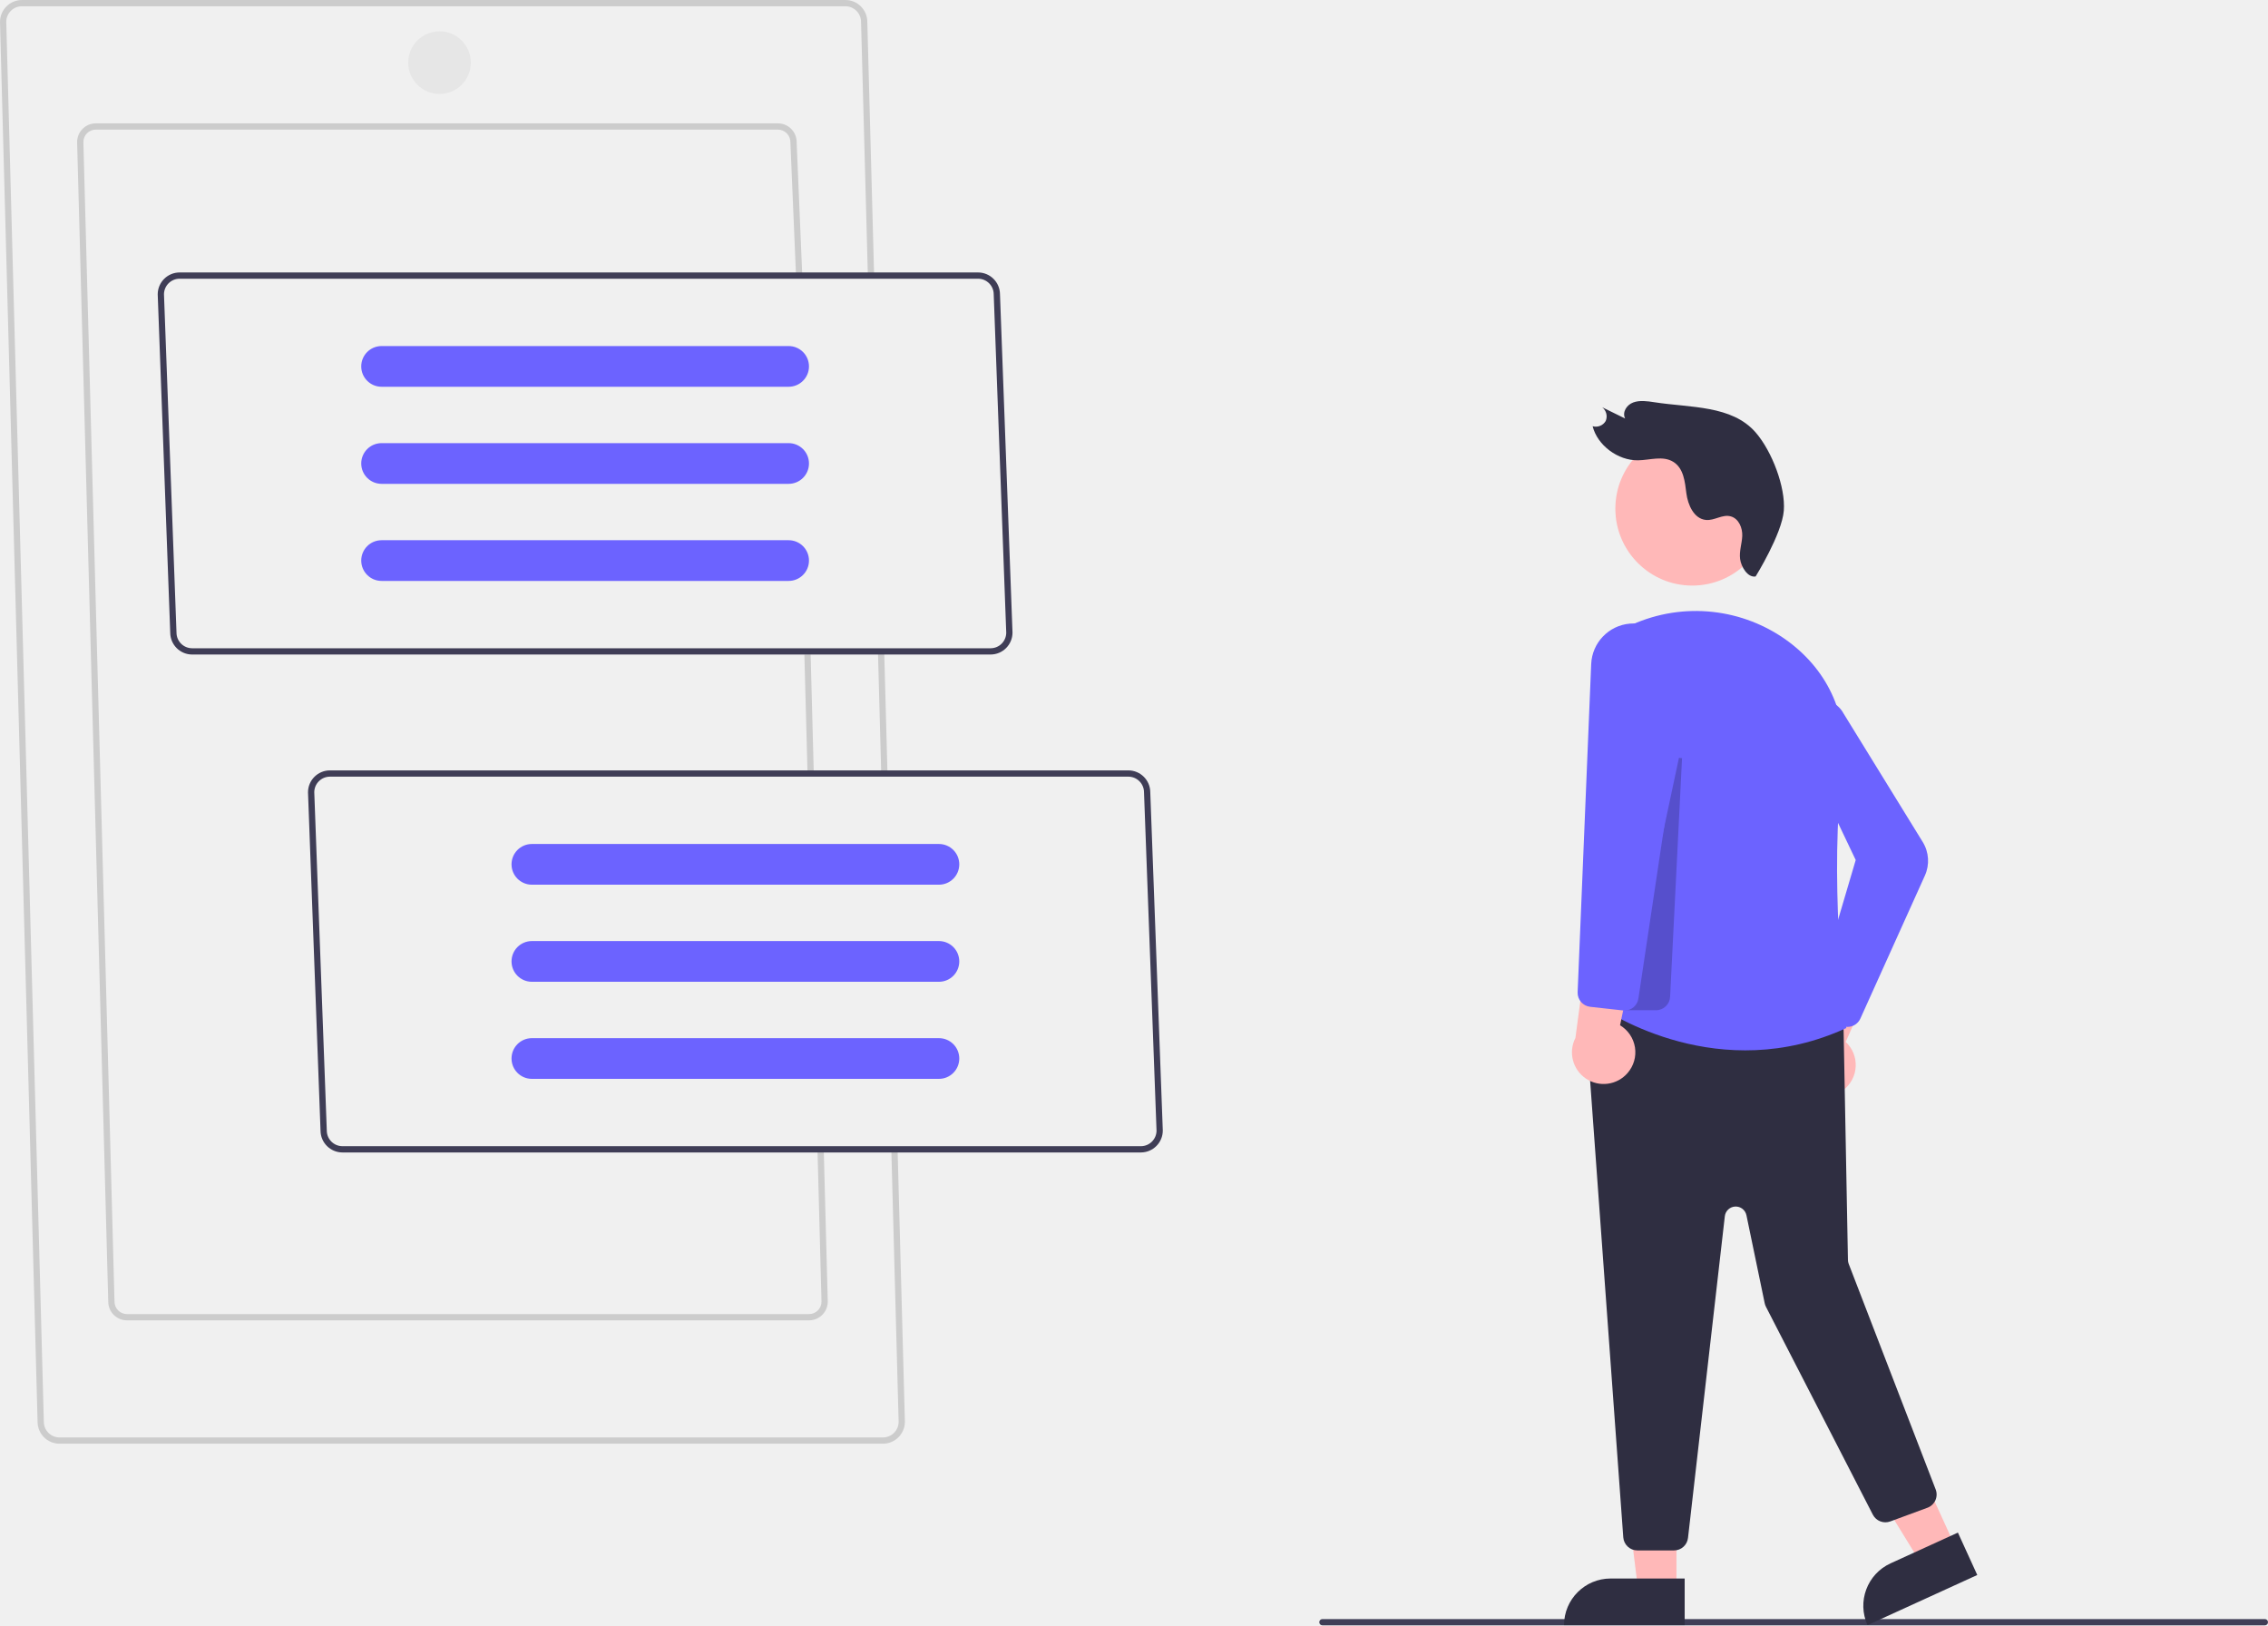
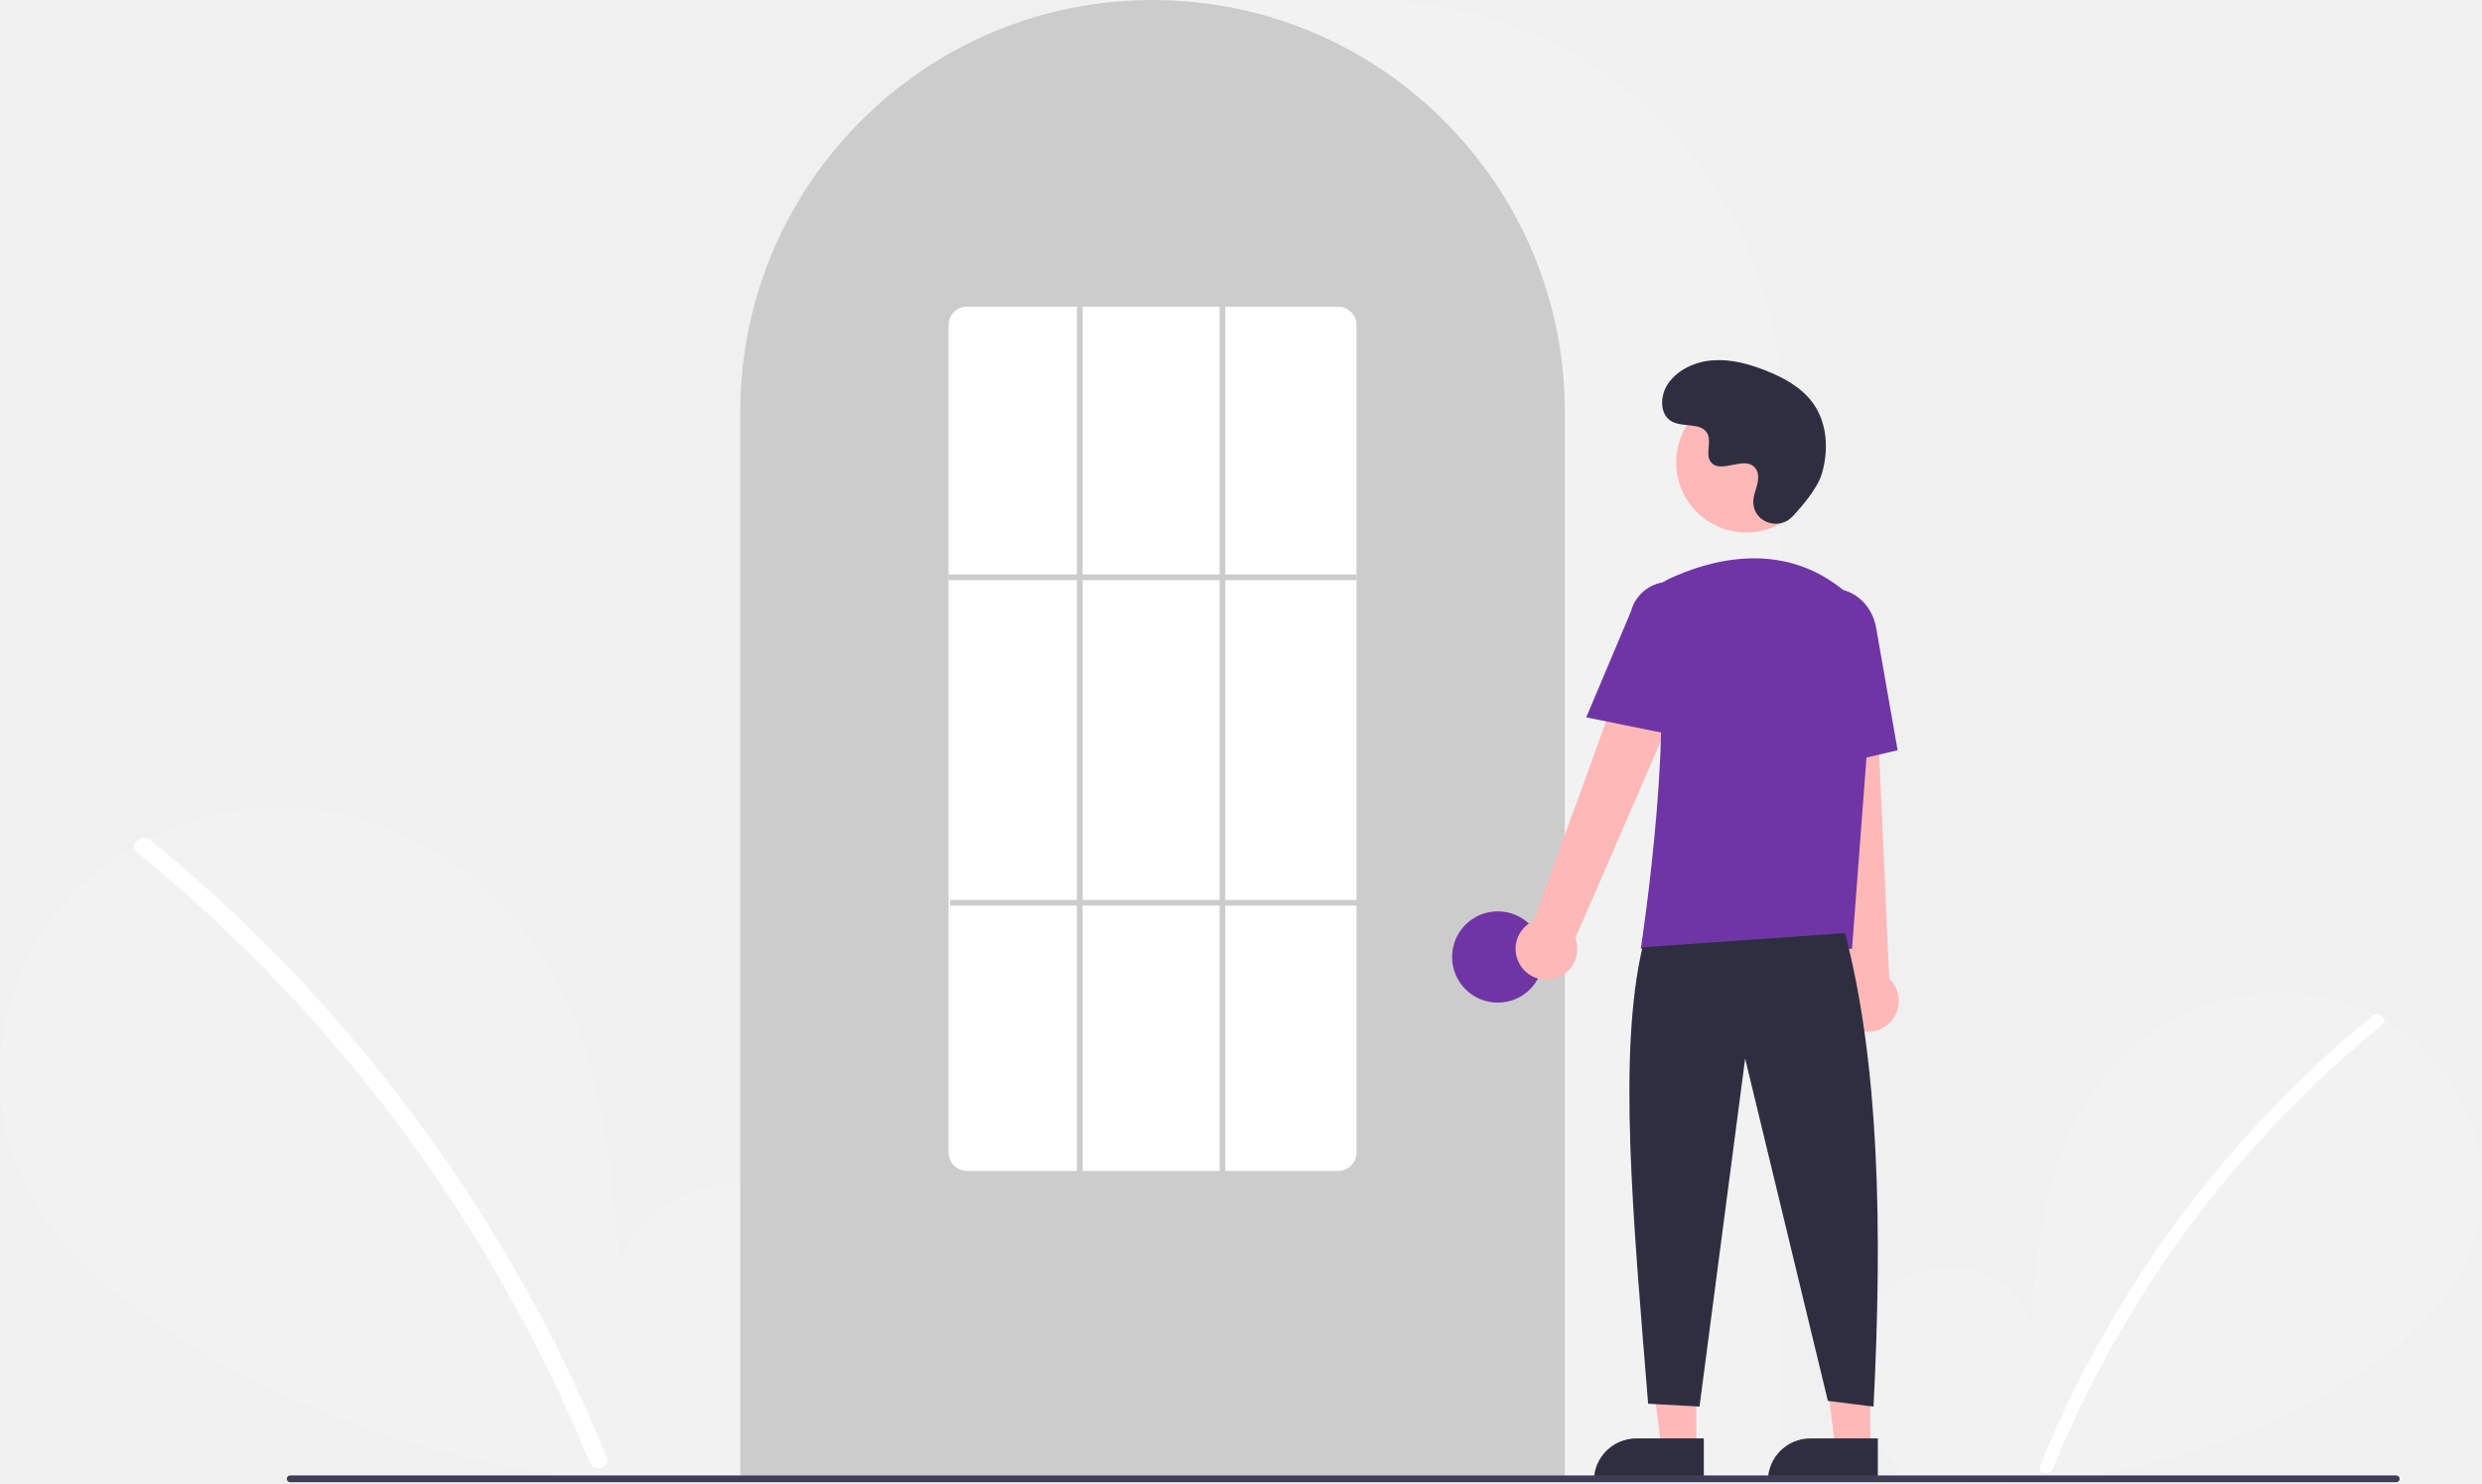
- <svg xmlns="http://www.w3.org/2000/svg" data-name="Layer 1" width="724.346" height="519" viewBox="0 0 724.346 519">
-   <path d="M961.173,709.5h-301a1,1,0,0,1,0-2h301a1,1,0,0,1,0,2Z" transform="translate(-237.8269 -190.5)" fill="#3f3d56" />
-   <polygon points="535.418 507.548 523.159 507.548 517.326 460.26 535.421 460.261 535.418 507.548" fill="#ffb8b8" />
-   <path d="M514.401,504.045h23.644a0,0,0,0,1,0,0v14.887a0,0,0,0,1,0,0H499.515a0,0,0,0,1,0,0v0A14.887,14.887,0,0,1,514.401,504.045Z" fill="#2f2e41" />
-   <polygon points="624.374 493.661 613.222 498.754 588.269 458.165 604.727 450.648 624.374 493.661" fill="#ffb8b8" />
-   <path d="M844.325,687.215H867.969a0,0,0,0,1,0,0v14.887a0,0,0,0,1,0,0H829.438a0,0,0,0,1,0,0v0A14.887,14.887,0,0,1,844.325,687.215Z" transform="translate(-449.7177 224.8962) rotate(-24.54855)" fill="#2f2e41" />
-   <path d="M826.498,538.605a10.056,10.056,0,0,0,.801-15.399l14.412-32.7-18.309,3.103-10.879,30.577A10.11,10.11,0,0,0,826.498,538.605Z" transform="translate(-237.8269 -190.5)" fill="#ffb8b8" />
-   <path d="M772.464,685.579H760.752a4.517,4.517,0,0,1-4.488-4.174L743.877,510.847a4.5,4.5,0,0,1,4.925-4.805l73.735,7.193a4.501,4.501,0,0,1,4.062,4.394l1.419,75.235a3.492,3.492,0,0,0,.234,1.193l27.785,72.053a4.499,4.499,0,0,1-2.643,5.841l-11.868,4.373a4.501,4.501,0,0,1-5.557-2.164L801.836,607.791a4.475,4.475,0,0,1-.404-1.143L795.601,578.555a3.5,3.5,0,0,0-6.904.312l-11.762,102.724A4.499,4.499,0,0,1,772.464,685.579Z" transform="translate(-237.8269 -190.5)" fill="#2f2e41" />
-   <circle cx="540.469" cy="162.426" r="24.561" fill="#ffb8b8" />
-   <path d="M748.551,511.832c3.144,2.169,38.567,25.512,78.942,6.945-.523-4.509-5.562-49.779-1.161-83.152,2.088-15.834-4.218-30.503-17.299-40.246a49.733,49.733,0,0,0-50.02-5.401h-0q-.994.445-2.002.927Z" transform="translate(-237.8269 -190.5)" fill="#6c63ff" />
-   <path d="M827.876,518.406a4.486,4.486,0,0,1-3.312-1.46l-5.373-5.861a4.523,4.523,0,0,1-.998-4.315l12.305-41.647L811.776,425.805a8.333,8.333,0,0,1-.57-5.546,8.309,8.309,0,0,1,15.387-1.966l25.309,41.067a11.451,11.451,0,0,1,.69,10.73l-20.61,45.665a4.489,4.489,0,0,1-3.39,2.592A4.567,4.567,0,0,1,827.876,518.406Z" transform="translate(-237.8269 -190.5)" fill="#6c63ff" />
-   <path d="M766.727,513.079h-9.812l17.128-80.604.988.129L771.221,508.805A4.497,4.497,0,0,1,766.727,513.079Z" transform="translate(-237.8269 -190.5)" opacity="0.2" />
-   <path d="M757.648,533.119a10.056,10.056,0,0,0-2.413-15.229l7.308-34.98-17.265,6.837-4.293,32.169A10.11,10.11,0,0,0,757.648,533.119Z" transform="translate(-237.8269 -190.5)" fill="#ffb8b8" />
-   <path d="M756.658,513.18a4.693,4.693,0,0,1-.508-.028l-10.465-1.163a4.515,4.515,0,0,1-3.999-4.658l4.33-104.782a13.528,13.528,0,0,1,26.735-2.315l2.789,12.83-.014.091L761.098,509.346A4.485,4.485,0,0,1,756.658,513.18Z" transform="translate(-237.8269 -190.5)" fill="#6c63ff" />
-   <path d="M798.532,374.579c-2.547.437-4.643-3.108-4.96-5.602s.592-4.881.691-7.358-1.069-5.488-3.642-6.223c-2.697-.77-5.198,1.394-7.959,1.133-3.848-.363-5.78-4.866-6.246-8.509s-.832-7.957-4.165-10.034c-3.322-2.071-7.432-.564-11.249-.5-6.452.109-13.019-4.811-14.527-10.882a3.66,3.66,0,0,0,4.175-1.672,3.704,3.704,0,0,0-1.114-4.378l7.313,3.581c-.999-2.034.51-4.351,2.588-5.121s4.495-.424,6.788-.068c11.45,1.779,24.713.902,32.308,9.633,5.261,6.047,9.591,17.554,9,25S798.532,374.579,798.532,374.579Z" transform="translate(-237.8269 -190.5)" fill="#2f2e41" />
-   <path d="M519.827,651.5h-263a7.008,7.008,0,0,1-7-7L237.827,197.527A7.013,7.013,0,0,1,244.827,190.5h263a7.008,7.008,0,0,1,7,7l2.174,80.973-1.999.054-2.175-81A5.012,5.012,0,0,0,507.827,192.5h-263a5.006,5.006,0,0,0-5,5L251.826,644.473A5.012,5.012,0,0,0,256.827,649.5h263a5.006,5.006,0,0,0,5-5l-2.335-86.973,1.999-.054,2.336,87A7.013,7.013,0,0,1,519.827,651.5Z" transform="translate(-237.8269 -190.5)" fill="#ccc" />
-   <rect x="518.738" y="398.493" width="2" height="38.4" transform="translate(-248.8492 -176.4015) rotate(-1.53781)" fill="#ccc" />
-   <path d="M496.226,612.109H278.367a5.977,5.977,0,0,1-5.97-5.97L262.457,235.888a5.982,5.982,0,0,1,5.97-5.997H486.286a5.977,5.977,0,0,1,5.97,5.97l1.8,42.597-1.998.084-1.801-42.639a3.985,3.985,0,0,0-3.971-4.012H268.427a3.975,3.975,0,0,0-3.97,3.97l9.94,370.251a3.981,3.981,0,0,0,3.971,3.997H496.226a3.975,3.975,0,0,0,3.97-3.97l-1.287-48.613,1.999-.053,1.288,48.639A5.982,5.982,0,0,1,496.226,612.109Z" transform="translate(-237.8269 -190.5)" fill="#ccc" />
-   <rect x="495.229" y="399.493" width="2" height="38.013" transform="translate(-248.727 -177.2229) rotate(-1.51626)" fill="#ccc" />
-   <path d="M554.197,399.5h-255a7.008,7.008,0,0,1-7-6.942L288.197,284.5a7.008,7.008,0,0,1,7-7h255a7.008,7.008,0,0,1,7,6.942L561.197,392.5A7.008,7.008,0,0,1,554.197,399.5ZM290.197,284.447,294.197,392.5a5.006,5.006,0,0,0,5,5h255a5.006,5.006,0,0,0,5-4.947L555.197,284.5a5.006,5.006,0,0,0-5-5h-255A5.006,5.006,0,0,0,290.197,284.447Z" transform="translate(-237.8269 -190.5)" fill="#3f3d56" />
-   <path d="M602.197,558.5h-255a7.008,7.008,0,0,1-7-6.942L336.197,443.5a7.008,7.008,0,0,1,7-7h255a7.008,7.008,0,0,1,7,6.942L609.197,551.5A7.008,7.008,0,0,1,602.197,558.5ZM338.197,443.447,342.197,551.5a5.006,5.006,0,0,0,5,5h255a5.006,5.006,0,0,0,5-4.947L603.197,443.5a5.006,5.006,0,0,0-5-5h-255A5.006,5.006,0,0,0,338.197,443.447Z" transform="translate(-237.8269 -190.5)" fill="#3f3d56" />
-   <path d="M407.697,460a6.5,6.5,0,0,0,0,13h130a6.5,6.5,0,0,0,0-13Z" transform="translate(-237.8269 -190.5)" fill="#6c63ff" />
-   <path d="M407.697,491a6.5,6.5,0,0,0,0,13h130a6.5,6.5,0,0,0,0-13Z" transform="translate(-237.8269 -190.5)" fill="#6c63ff" />
-   <path d="M407.697,522a6.5,6.5,0,0,0,0,13h130a6.5,6.5,0,0,0,0-13Z" transform="translate(-237.8269 -190.5)" fill="#6c63ff" />
-   <path d="M359.697,301a6.5,6.5,0,0,0,0,13h130a6.5,6.5,0,0,0,0-13Z" transform="translate(-237.8269 -190.5)" fill="#6c63ff" />
-   <path d="M359.697,332a6.5,6.5,0,0,0,0,13h130a6.5,6.5,0,0,0,0-13Z" transform="translate(-237.8269 -190.5)" fill="#6c63ff" />
-   <path d="M359.697,363a6.5,6.5,0,0,0,0,13h130a6.5,6.5,0,0,0,0-13Z" transform="translate(-237.8269 -190.5)" fill="#6c63ff" />
-   <circle cx="140.37" cy="20" r="10" fill="#e6e6e6" />
+ <svg xmlns="http://www.w3.org/2000/svg" data-name="Layer 1" width="870" height="520.139" viewBox="0 0 870 520.139">
+   <path d="M831.092,704.187c-11.138-9.412-17.904-24.28-16.13-38.754s12.764-27.78,27.018-30.854,30.504,5.435,34.834,19.359c2.383-26.846,5.129-54.818,19.402-77.68,12.924-20.701,35.309-35.514,59.569-38.164s49.803,7.359,64.933,26.507,18.835,46.985,8.238,68.969c-7.806,16.195-22.188,28.247-37.257,38.052a240.452,240.452,0,0,1-164.454,35.977Z" transform="translate(-165 -189.9307)" fill="#f2f2f2" />
+   <path d="M996.728,546.01a393.414,393.414,0,0,0-54.826,54.442,394.561,394.561,0,0,0-61.752,103.194c-1.112,2.725,3.313,3.911,4.412,1.216A392.342,392.342,0,0,1,999.963,549.245c2.284-1.86-.97-5.08-3.236-3.236Z" transform="translate(-165 -189.9307)" fill="#fff" />
+   <path d="M445.067,701.63c15.299-12.927,24.591-33.348,22.154-53.228s-17.531-38.156-37.11-42.377-41.897,7.464-47.844,26.59c-3.273-36.873-7.044-75.292-26.648-106.693-17.751-28.433-48.497-48.778-81.818-52.418s-68.404,10.107-89.185,36.407-25.869,64.535-11.315,94.729c10.722,22.243,30.475,38.797,51.172,52.264,66.03,42.965,147.939,60.884,225.877,49.415" transform="translate(-165 -189.9307)" fill="#f2f2f2" />
+   <path d="M217.567,484.373a540.355,540.355,0,0,1,75.304,74.777A548.076,548.076,0,0,1,352.257,647.04a545.835,545.835,0,0,1,25.43,53.846c1.527,3.743-4.55,5.372-6.06,1.671a536.36,536.36,0,0,0-49.009-92.727A539.734,539.734,0,0,0,256.889,528.632a538.441,538.441,0,0,0-43.766-39.815c-3.138-2.555,1.332-6.978,4.444-4.444Z" transform="translate(-165 -189.9307)" fill="#fff" />
+   <path d="M789.5,708.931h-365v-374.5c0-79.678,64.822-144.5,144.5-144.5h76c79.677,0,144.5,64.822,144.5,144.5Z" transform="translate(-165 -189.9307)" fill="#f2f2f2" />
+   <path d="M713.5,708.931h-289v-374.5a143.382,143.382,0,0,1,27.596-84.944c.664-.905,1.326-1.798,2.009-2.681a144.466,144.466,0,0,1,30.754-29.851c.66-.48,1.322-.952,1.994-1.423a144.16,144.16,0,0,1,31.472-16.459c.661-.25,1.334-.501,2.007-.742a144.02,144.02,0,0,1,31.108-7.336c.658-.09,1.333-.16,2.008-.23a146.288,146.288,0,0,1,31.105,0c.673.07,1.349.141,2.014.231a143.995,143.995,0,0,1,31.1,7.335c.673.241,1.346.492,2.009.743a143.799,143.799,0,0,1,31.106,16.216c.672.461,1.344.933,2.006,1.405a145.987,145.987,0,0,1,18.384,15.564,144.305,144.305,0,0,1,12.724,14.551c.681.88,1.343,1.773,2.005,2.677A143.382,143.382,0,0,1,713.5,334.431Z" transform="translate(-165 -189.9307)" fill="#ccc" />
+   <circle cx="525" cy="335.5" r="16" fill="#6f35a5" />
+   <polygon points="594.599 507.783 582.339 507.783 576.506 460.495 594.601 460.496 594.599 507.783" fill="#ffb8b8" />
+   <path d="M573.582,504.28h23.644a0,0,0,0,1,0,0v14.887a0,0,0,0,1,0,0H558.695a0,0,0,0,1,0,0v0a14.887,14.887,0,0,1,14.887-14.887Z" fill="#2f2e41" />
+   <polygon points="655.599 507.783 643.339 507.783 637.506 460.495 655.601 460.496 655.599 507.783" fill="#ffb8b8" />
+   <path d="M634.582,504.28h23.644a0,0,0,0,1,0,0v14.887a0,0,0,0,1,0,0H619.695a0,0,0,0,1,0,0v0a14.887,14.887,0,0,1,14.887-14.887Z" fill="#2f2e41" />
+   <path d="M698.098,528.6a10.743,10.743,0,0,1,4.511-15.843l41.676-114.867L764.791,409.082,717.206,518.853a10.801,10.801,0,0,1-19.109,9.748Z" transform="translate(-165 -189.9307)" fill="#ffb8b8" />
+   <path d="M814.336,550.184a10.743,10.743,0,0,1-2.893-16.217L798.533,412.458l23.338,1.066L827.236,533.045a10.801,10.801,0,0,1-12.9,17.139Z" transform="translate(-165 -189.9307)" fill="#ffb8b8" />
+   <circle cx="612.106" cy="162.123" r="24.561" fill="#ffb8b8" />
+   <path d="M814.18,522.549H740.133l.089-.576c.133-.861,13.197-86.439,3.562-114.436a11.813,11.813,0,0,1,6.069-14.584h0c13.772-6.485,40.208-14.471,62.52,4.909a28.234,28.234,0,0,1,9.459,23.396Z" transform="translate(-165 -189.9307)" fill="#6f35a5" />
+   <path d="M754.354,448.181,721.018,441.418l15.626-37.03a13.997,13.997,0,0,1,27.106,6.998Z" transform="translate(-165 -189.9307)" fill="#6f35a5" />
+   <path d="M797.05,460.739l-2.004-45.941c-1.52-8.636,3.424-16.8,11.027-18.135,7.605-1.33,15.032,4.66,16.558,13.36l7.533,42.928Z" transform="translate(-165 -189.9307)" fill="#6f35a5" />
+   <path d="M811.716,517.049c11.915,45.377,13.214,103.069,10,166l-16-2-29-120-16,122-18-1c-5.377-66.03-10.613-122.715-2-160Z" transform="translate(-165 -189.9307)" fill="#2f2e41" />
+   <path d="M793.289,371.035c-4.582,4.881-13.091,2.261-13.688-4.407a8.055,8.055,0,0,1,.01-1.556c.308-2.954,2.015-5.635,1.606-8.754a4.59,4.59,0,0,0-.84-2.149c-3.651-4.889-12.222,2.187-15.668-2.239-2.113-2.714.371-6.987-1.251-10.021-2.14-4.004-8.479-2.029-12.454-4.221-4.423-2.439-4.158-9.225-1.247-13.353,3.551-5.034,9.776-7.72,15.923-8.107s12.253,1.275,17.992,3.511c6.521,2.541,12.988,6.054,17.001,11.788,4.88,6.973,5.35,16.348,2.909,24.502C802.098,360.99,797.031,367.049,793.289,371.035Z" transform="translate(-165 -189.9307)" fill="#2f2e41" />
+   <path d="M1004.982,709.574h-738.294a1.191,1.191,0,0,1,0-2.381h738.294a1.191,1.191,0,0,1,0,2.381Z" transform="translate(-165 -189.9307)" fill="#3f3d56" />
+   <path d="M634,600.431H504a6.465,6.465,0,0,1-6.5-6.415V303.846a6.465,6.465,0,0,1,6.5-6.415H634a6.465,6.465,0,0,1,6.5,6.415V594.015A6.465,6.465,0,0,1,634,600.431Z" transform="translate(-165 -189.9307)" fill="#fff" />
+   <rect x="332.5" y="201.39" width="143" height="2" fill="#ccc" />
+   <rect x="333" y="315.5" width="143" height="2" fill="#ccc" />
+   <rect x="377.5" y="107.5" width="2" height="304" fill="#ccc" />
+   <rect x="427.5" y="107.5" width="2" height="304" fill="#ccc" />
</svg>
